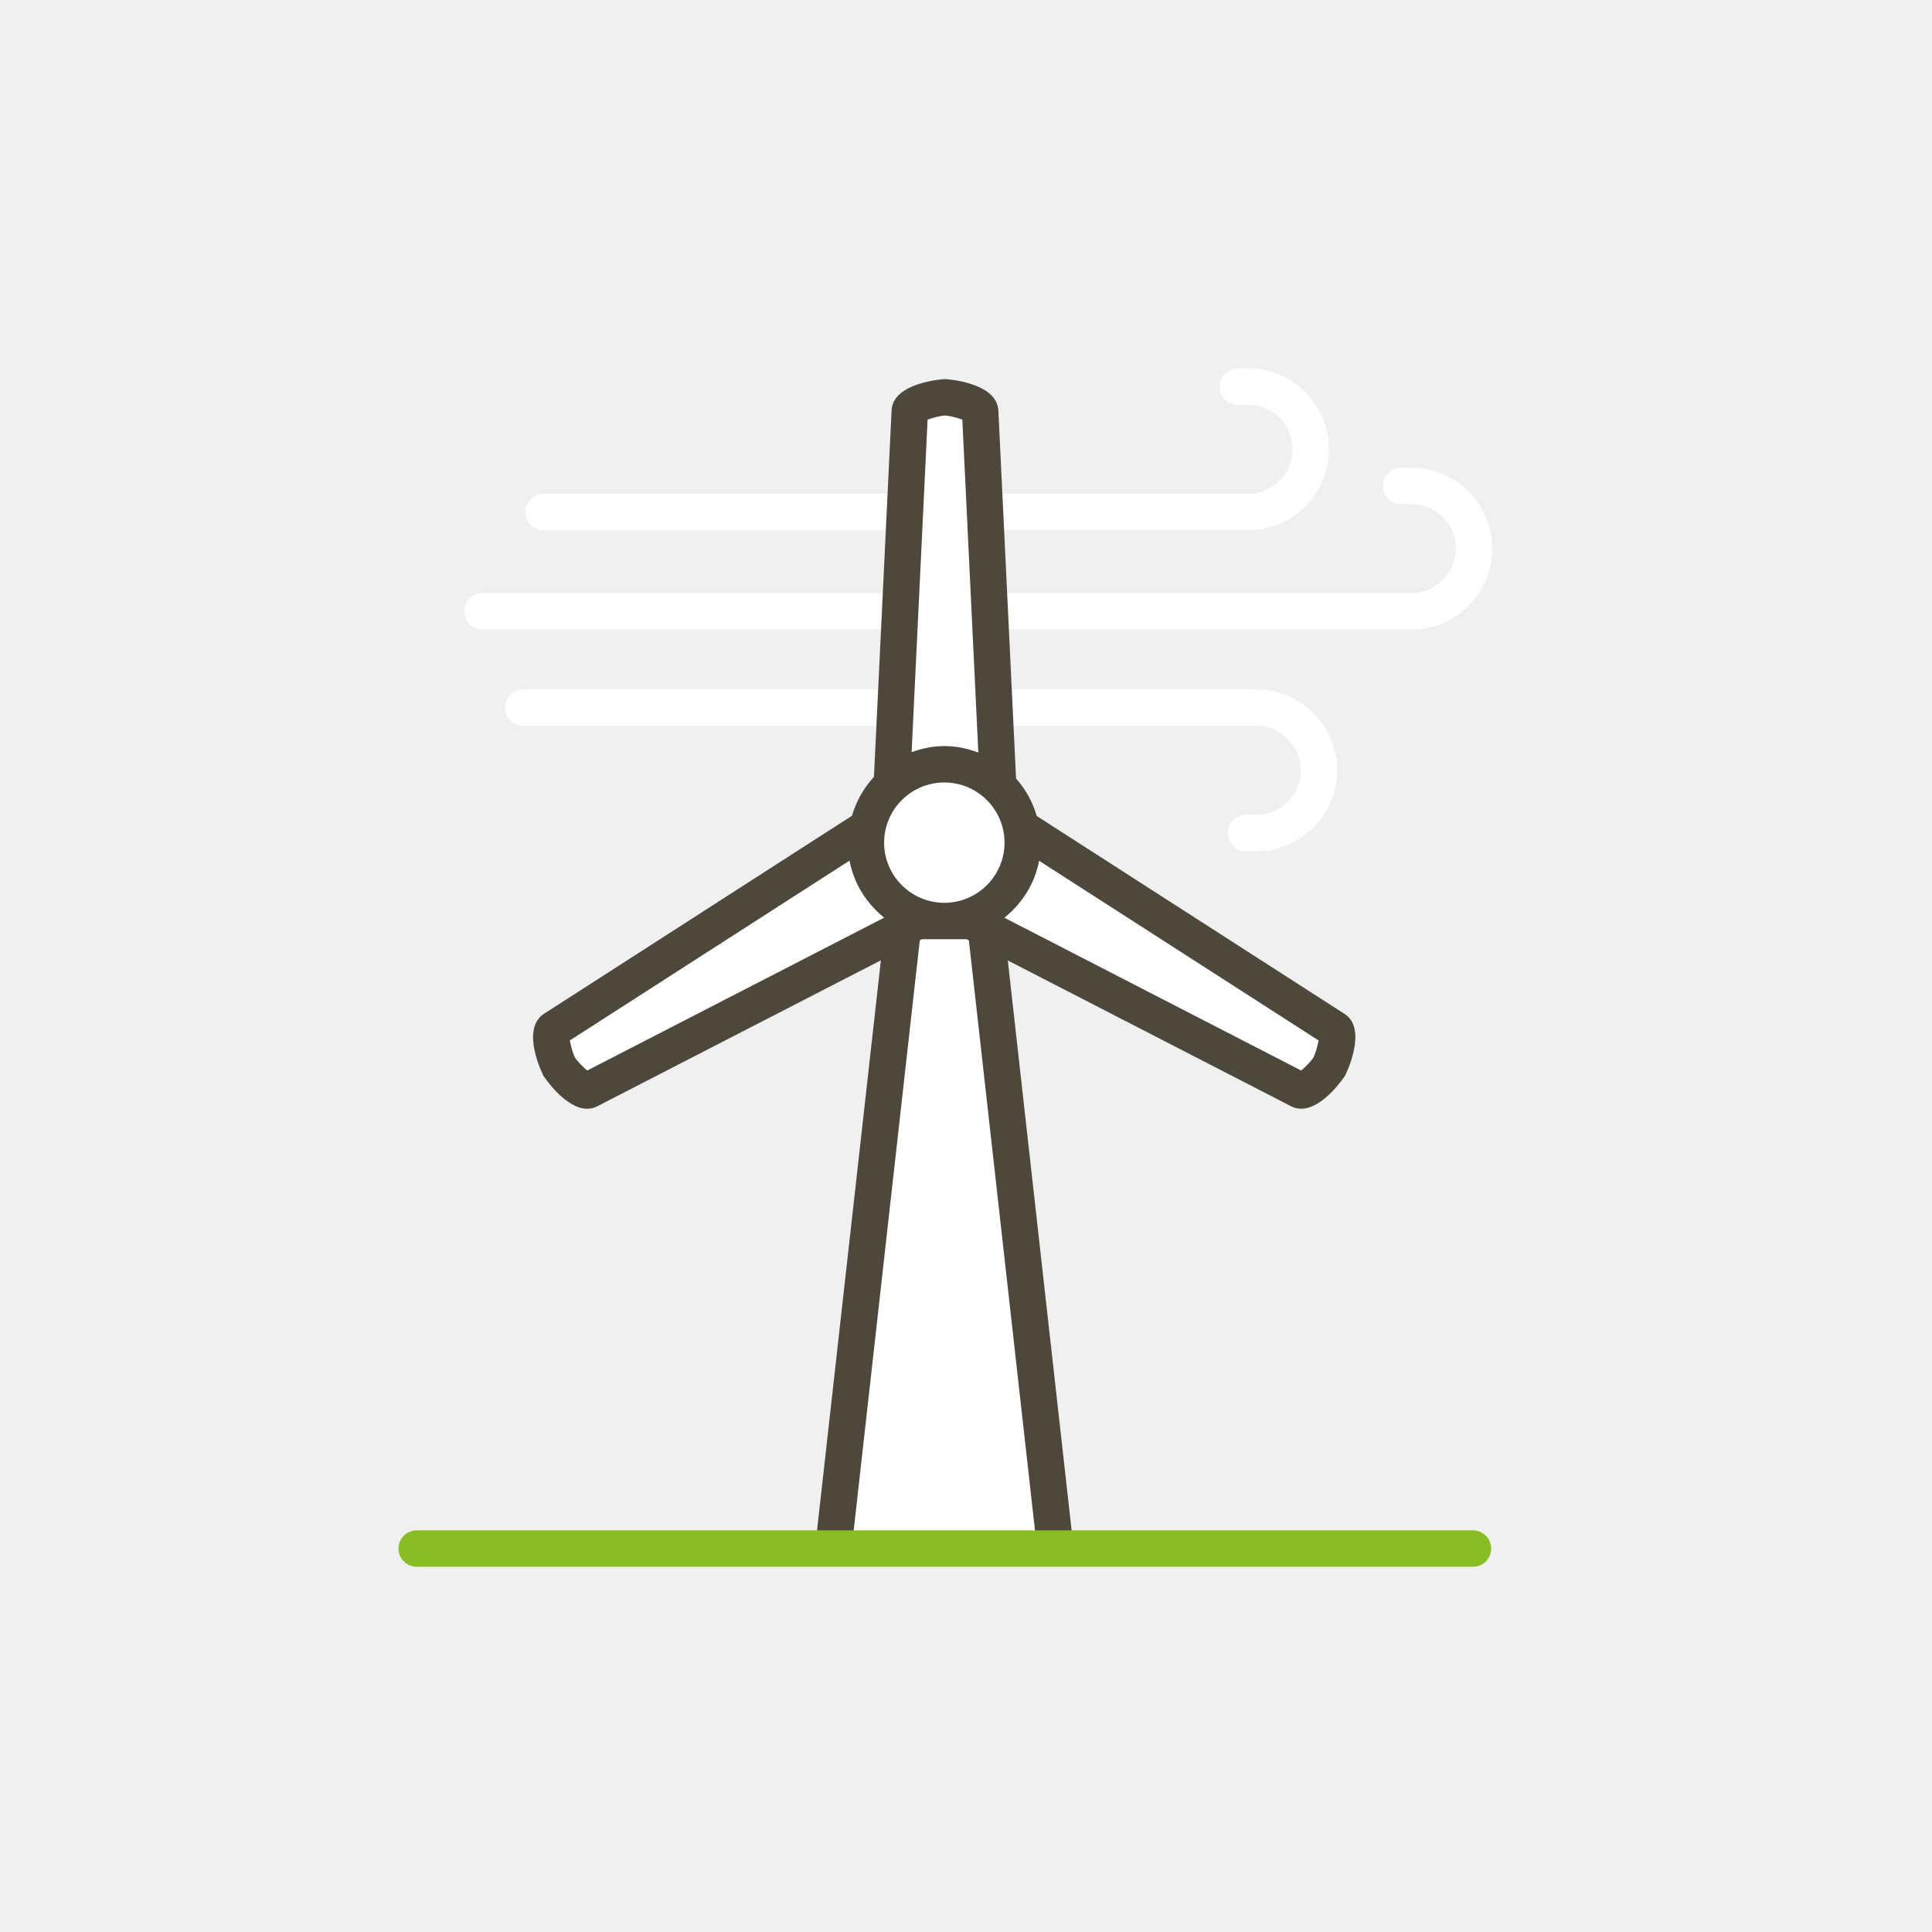
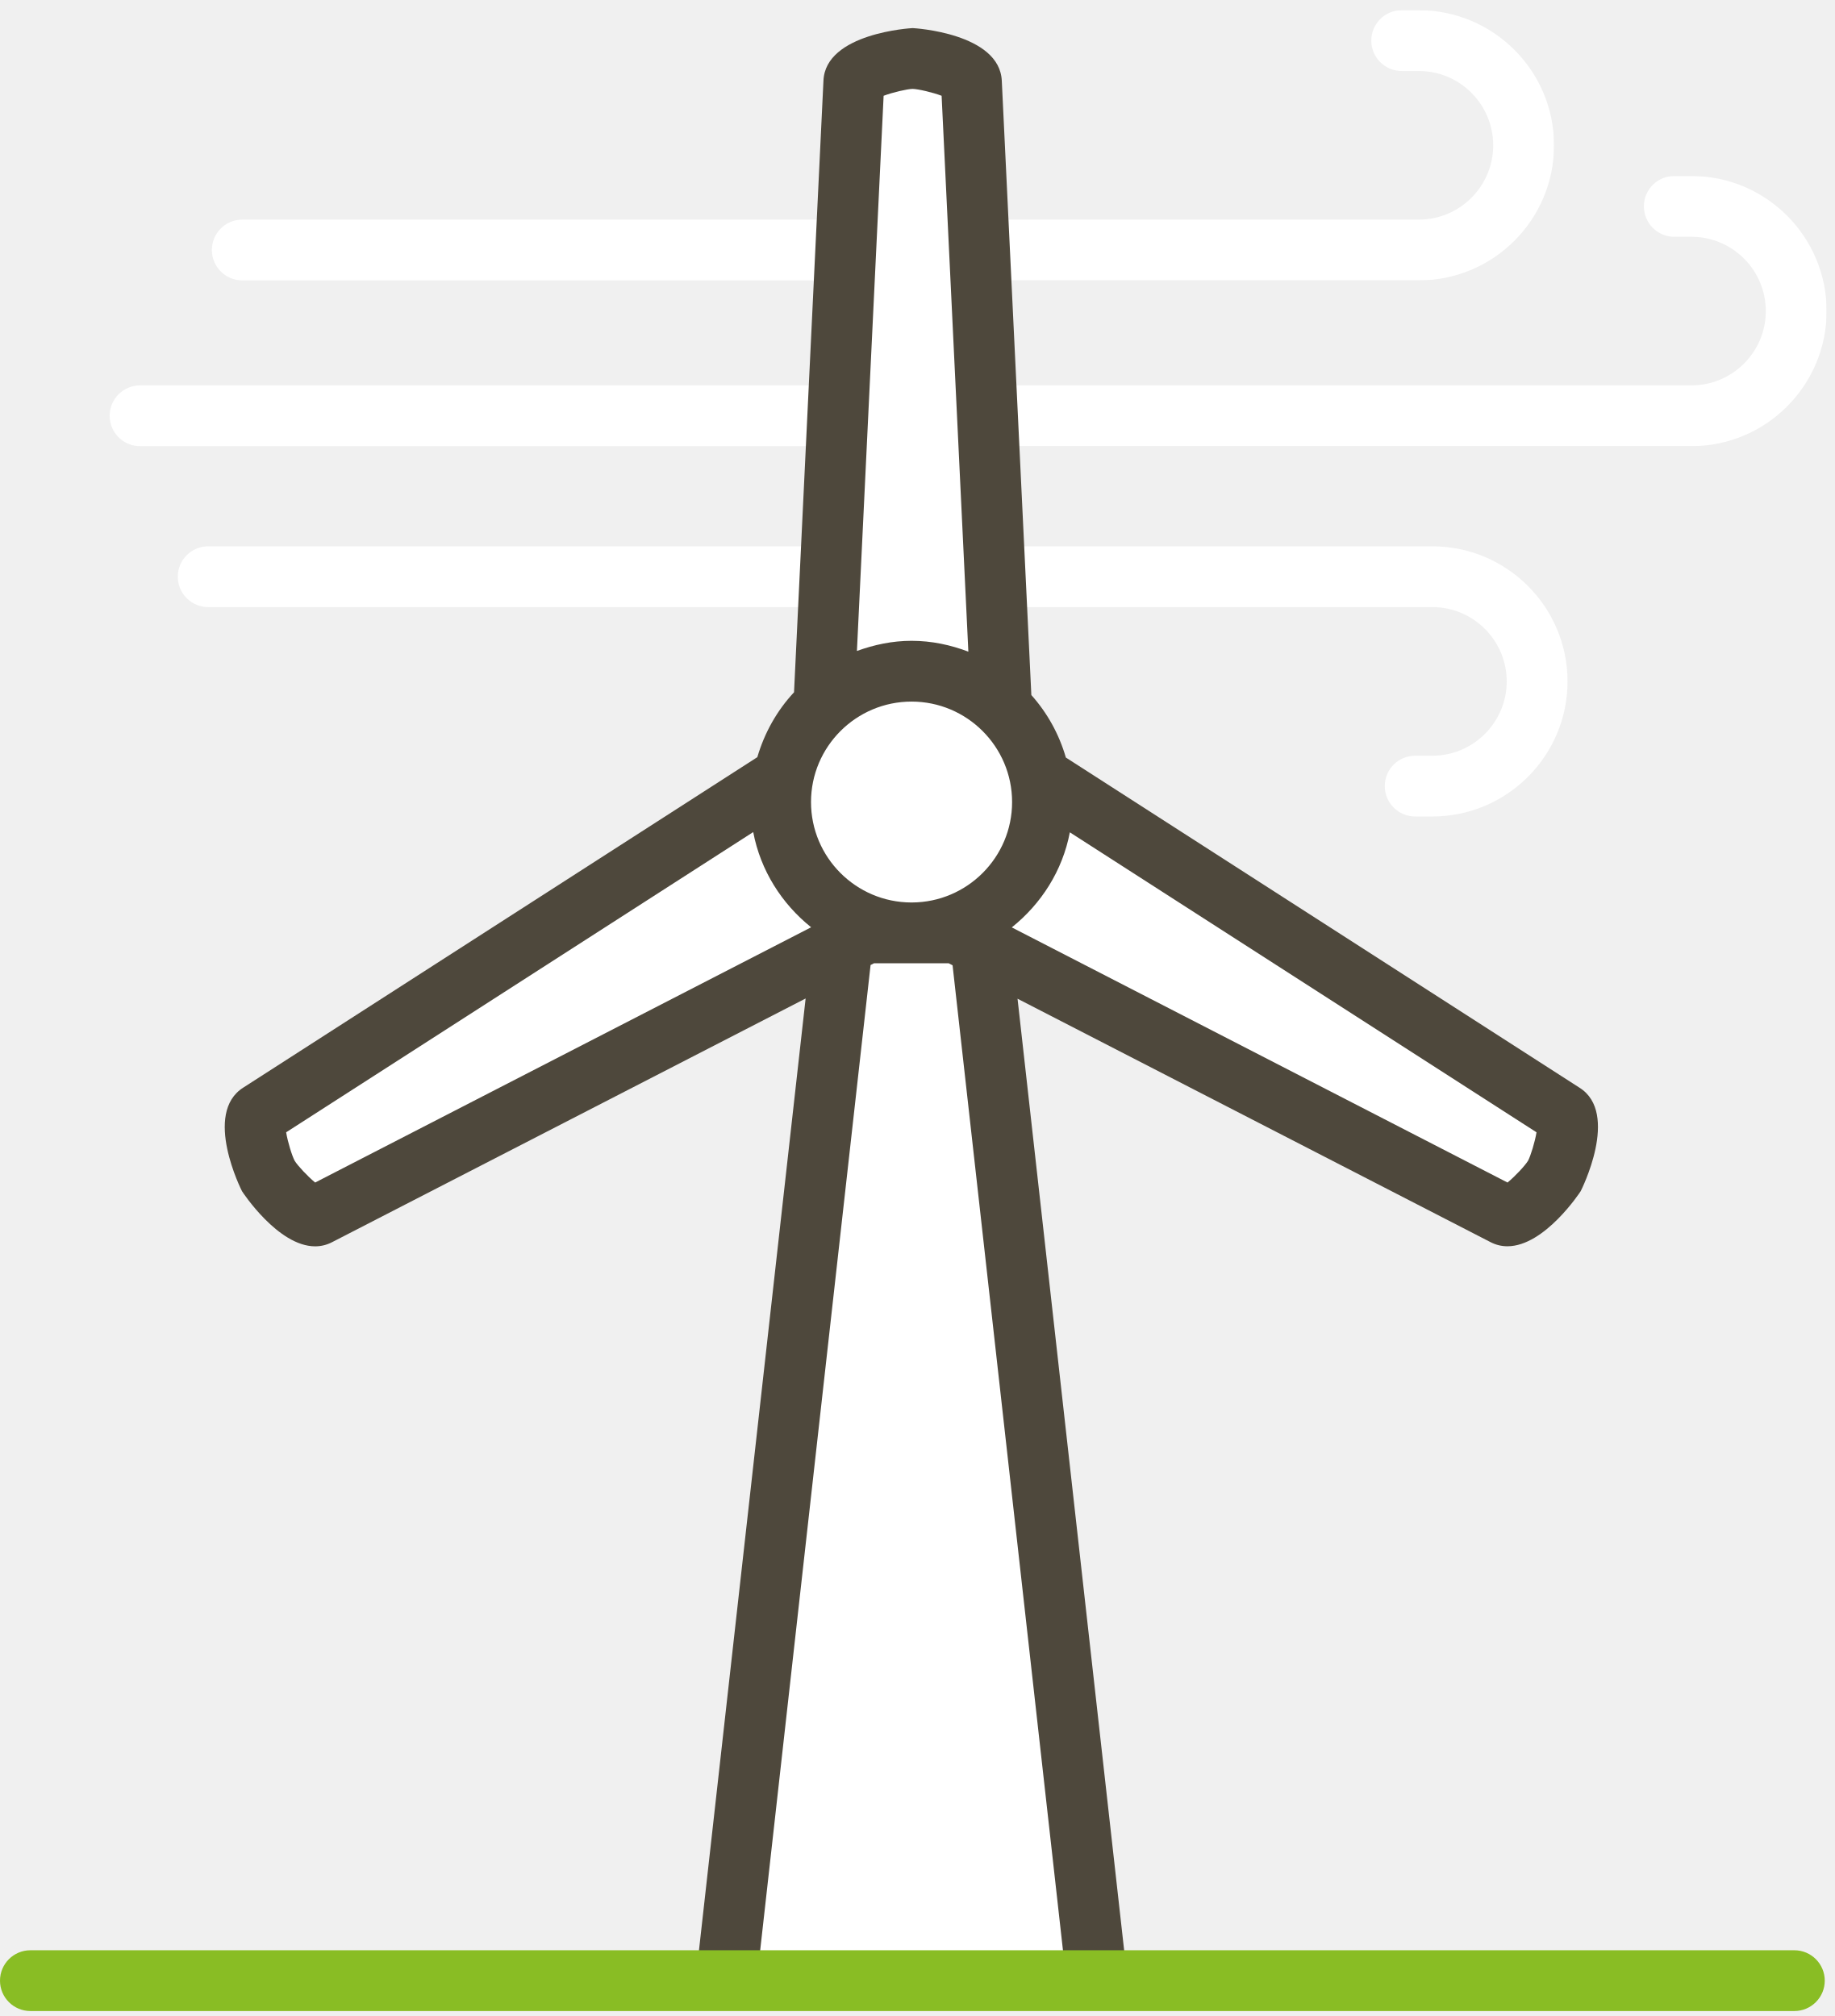
- <svg xmlns="http://www.w3.org/2000/svg" xmlns:xlink="http://www.w3.org/1999/xlink" width="160px" height="160px" viewBox="0 0 160 160" version="1.1">
+ <svg xmlns="http://www.w3.org/2000/svg" xmlns:xlink="http://www.w3.org/1999/xlink" width="91px" height="100px" viewBox="0 0 91 100" version="1.1">
  <defs>
-     <polygon id="path-1" points="1.377 0.246 30.312 0.246 30.312 13.646 1.377 13.646" />
-     <polygon id="path-3" points="1.377 0.931 43.83 0.931 43.83 14.332 1.377 14.332" />
+     <polygon id="path-1" points="0.372 0.246 29.307 0.246 29.307 13.646 0.372 13.646" />
+     <polygon id="path-3" points="0.371 0.931 42.824 0.931 42.824 14.332 0.371 14.332" />
  </defs>
-   <g id="Asset-Artboard-Page" stroke="none" stroke-width="1" fill="none" fill-rule="evenodd">
-     <g id="Carbon">
-       <g>
-         <g id="lottieCanevas-Copy-3" fill-rule="nonzero">
-           <rect id="lottieCanevas" x="0" y="0" width="160" height="160" />
-         </g>
-         <g id="eolienne" transform="translate(33, 29)">
-           <g>
-             <polygon id="Path-4" fill="#FFFFFF" fill-rule="nonzero" points="36.197 99.352 42.23 49.747 39.213 49.747 15.082 61.806 12.066 57.284 37.705 40.848 40.721 36.179 42.23 4.522 48.262 4.522 49.77 36.179 52.787 40.848 76.918 55.887 76.918 58.791 75.41 61.806 49.77 48.239 48.262 49.747 54.295 99.352" />
-             <g id="Group-3" transform="translate(46.7541, 1.261596)">
-               <mask id="mask-2" fill="white">
-                 <use xlink:href="#path-1" />
-               </mask>
-               <g id="Clip-2" />
-               <path d="M2.885,13.646 L23.608,13.646 C27.305,13.646 30.312,10.641 30.312,6.946 C30.312,3.251 27.305,0.245 23.608,0.245 L22.757,0.245 C21.925,0.245 21.249,0.92 21.249,1.753 C21.249,2.586 21.925,3.26 22.757,3.26 L23.608,3.26 C25.641,3.26 27.296,4.914 27.296,6.946 C27.296,8.978 25.641,10.632 23.608,10.632 L2.885,10.632 C2.053,10.632 1.377,11.307 1.377,12.139 C1.377,12.971 2.053,13.646 2.885,13.646" id="Fill-1" fill="#FFFFFF" mask="url(#mask-2)" />
+   <g id="Page-1" stroke="none" stroke-width="1" fill="none" fill-rule="evenodd">
+     <g id="album-green-good" transform="translate(-993, -377)">
+       <g id="Carbon" transform="translate(960, 347)">
+         <g>
+           <g id="lottieCanevas" fill-rule="nonzero">
+             <rect x="0" y="0" width="160" height="160" />
+           </g>
+           <g id="eolienne" transform="translate(33, 29)">
+             <g transform="translate(0, 1.004975)">
+               <polygon id="Path-4" fill="#FFFFFF" fill-rule="nonzero" points="36.197 98.347 42.23 48.742 39.213 48.742 15.082 60.801 12.066 56.279 37.705 39.843 40.721 35.174 42.23 3.517 48.262 3.517 49.77 35.174 52.787 39.843 76.918 54.882 76.918 57.786 75.41 60.801 49.77 47.234 48.262 48.742 54.295 98.347" />
+               <g id="Group-3" transform="translate(47.75956, 0.25662)">
+                 <mask id="mask-2" fill="white">
+                   <use xlink:href="#path-1" />
+                 </mask>
+                 <g id="Clip-2" />
+                 <path d="M1.88,13.646 L22.603,13.646 C26.299,13.646 29.307,10.641 29.307,6.946 C29.307,3.251 26.299,0.245 22.603,0.245 L21.752,0.245 C20.919,0.245 20.244,0.92 20.244,1.753 C20.244,2.586 20.919,3.26 21.752,3.26 L22.603,3.26 C24.636,3.26 26.29,4.914 26.29,6.946 C26.29,8.978 24.636,10.632 22.603,10.632 L1.88,10.632 C1.047,10.632 0.372,11.307 0.372,12.139 C0.372,12.971 1.047,13.646 1.88,13.646" id="Fill-1" fill="#FFFFFF" mask="url(#mask-2)" />
+               </g>
+               <g id="Group-6" transform="translate(47.75956, 7.793934)">
+                 <mask id="mask-4" fill="white">
+                   <use xlink:href="#path-3" />
+                 </mask>
+                 <g id="Clip-5" />
+                 <path d="M36.122,0.931 L35.271,0.931 C34.437,0.931 33.763,1.606 33.763,2.438 C33.763,3.271 34.437,3.946 35.271,3.946 L36.122,3.946 C38.155,3.946 39.809,5.6 39.809,7.632 C39.809,9.664 38.155,11.317 36.122,11.317 L1.879,11.317 C1.047,11.317 0.371,11.991 0.371,12.825 C0.371,13.657 1.047,14.332 1.879,14.332 L36.122,14.332 C39.818,14.332 42.825,11.326 42.825,7.632 C42.825,3.937 39.818,0.931 36.122,0.931" id="Fill-4" fill="#FFFFFF" mask="url(#mask-4)" />
+               </g>
+               <path d="M71.032,27.094 L49.64,27.094 C48.807,27.094 48.132,27.769 48.132,28.602 C48.132,29.434 48.807,30.109 49.64,30.109 L71.032,30.109 C73.065,30.109 74.72,31.763 74.72,33.795 C74.72,35.827 73.065,37.481 71.032,37.481 L70.181,37.481 C69.347,37.481 68.673,38.154 68.673,38.988 C68.673,39.82 69.347,40.495 70.181,40.495 L71.032,40.495 C74.729,40.495 77.736,37.49 77.736,33.795 C77.736,30.1 74.729,27.094 71.032,27.094" id="Fill-7" fill="#FFFFFF" />
+               <path d="M40.461,10.888 L12.015,10.888 C11.182,10.888 10.507,11.563 10.507,12.396 C10.507,13.228 11.182,13.903 12.015,13.903 L40.461,13.903 C41.293,13.903 41.969,13.228 41.969,12.396 C41.969,11.563 41.293,10.888 40.461,10.888" id="Fill-9" fill="#FFFFFF" />
+               <path d="M40.461,19.111 L6.946,19.111 C6.113,19.111 5.438,19.786 5.438,20.618 C5.438,21.45 6.113,22.126 6.946,22.126 L40.461,22.126 C41.293,22.126 41.969,21.45 41.969,20.618 C41.969,19.786 41.293,19.111 40.461,19.111" id="Fill-11" fill="#FFFFFF" />
+               <path d="M40.461,27.094 L10.326,27.094 C9.493,27.094 8.817,27.769 8.817,28.602 C8.817,29.434 9.493,30.109 10.326,30.109 L40.461,30.109 C41.293,30.109 41.969,29.434 41.969,28.602 C41.969,27.769 41.293,27.094 40.461,27.094" id="Fill-13" fill="#FFFFFF" />
+               <path d="M75.776,57.574 C75.634,57.808 75.131,58.35 74.76,58.652 L50.176,45.997 C51.636,44.828 52.692,43.187 53.055,41.281 L76.198,56.161 C76.121,56.633 75.904,57.34 75.776,57.574 L75.776,57.574 Z M15.629,58.652 C15.26,58.35 14.756,57.809 14.616,57.578 C14.484,57.34 14.267,56.633 14.19,56.161 L37.353,41.269 C37.715,43.175 38.766,44.821 40.225,45.991 L15.629,58.652 Z M45.256,4.404 C45.528,4.41 46.25,4.576 46.696,4.746 L48.022,32.319 C47.143,31.986 46.2,31.781 45.205,31.781 C44.25,31.781 43.347,31.977 42.496,32.285 L43.82,4.746 C44.267,4.576 44.988,4.41 45.256,4.404 L45.256,4.404 Z M45.22,44.761 L45.19,44.761 C42.448,44.753 40.219,42.522 40.219,39.78 C40.219,37.032 42.455,34.796 45.205,34.796 C47.954,34.796 50.191,37.032 50.191,39.78 C50.191,42.522 47.962,44.753 45.22,44.761 L45.22,44.761 Z M52.857,37.571 C52.52,36.406 51.934,35.354 51.146,34.472 L49.681,4.017 C49.588,1.628 45.301,1.389 45.259,1.389 C45.215,1.389 40.929,1.628 40.836,4.003 L39.377,34.335 C38.533,35.238 37.914,36.337 37.557,37.553 L12.067,53.942 C10.043,55.219 11.982,59.048 12.002,59.083 C12.022,59.116 13.785,61.817 15.628,61.817 C15.911,61.817 16.198,61.753 16.478,61.606 L39.952,49.523 L34.587,97.415 C34.495,98.242 35.091,98.987 35.919,99.08 C36.748,99.18 37.493,98.577 37.585,97.749 L43.173,47.864 L43.345,47.775 L45.19,47.775 C45.196,47.775 45.2,47.777 45.205,47.777 C45.209,47.777 45.214,47.775 45.22,47.775 L47.043,47.775 L47.239,47.876 L52.827,97.749 C52.913,98.521 53.565,99.089 54.323,99.089 C54.379,99.089 54.437,99.086 54.494,99.08 C55.32,98.987 55.918,98.242 55.824,97.415 L50.461,49.535 L73.9,61.6 C74.183,61.75 74.47,61.814 74.756,61.814 C76.603,61.814 78.367,59.118 78.387,59.083 C78.408,59.047 80.343,55.219 78.332,53.95 L52.857,37.571 Z" id="Fill-15" fill="#4E483C" />
+               <path d="M88.984,99.749 L1.508,99.749 C0.676,99.749 0,99.074 0,98.242 C0,97.409 0.676,96.734 1.508,96.734 L88.984,96.734 C89.816,96.734 90.492,97.409 90.492,98.242 C90.492,99.074 89.816,99.749 88.984,99.749" id="Fill-17" fill="#89BD24" />
            </g>
-             <g id="Group-6" transform="translate(46.7541, 8.798909)">
-               <mask id="mask-4" fill="white">
-                 <use xlink:href="#path-3" />
-               </mask>
-               <g id="Clip-5" />
-               <path d="M37.127,0.931 L36.276,0.931 C35.442,0.931 34.768,1.606 34.768,2.438 C34.768,3.271 35.442,3.946 36.276,3.946 L37.127,3.946 C39.16,3.946 40.815,5.6 40.815,7.632 C40.815,9.664 39.16,11.317 37.127,11.317 L2.885,11.317 C2.052,11.317 1.377,11.991 1.377,12.825 C1.377,13.657 2.052,14.332 2.885,14.332 L37.127,14.332 C40.824,14.332 43.831,11.326 43.831,7.632 C43.831,3.937 40.824,0.931 37.127,0.931" id="Fill-4" fill="#FFFFFF" mask="url(#mask-4)" />
-             </g>
-             <path d="M71.032,28.099 L49.64,28.099 C48.807,28.099 48.132,28.774 48.132,29.607 C48.132,30.439 48.807,31.114 49.64,31.114 L71.032,31.114 C73.065,31.114 74.72,32.768 74.72,34.8 C74.72,36.832 73.065,38.486 71.032,38.486 L70.181,38.486 C69.347,38.486 68.673,39.159 68.673,39.993 C68.673,40.825 69.347,41.5 70.181,41.5 L71.032,41.5 C74.729,41.5 77.736,38.495 77.736,34.8 C77.736,31.105 74.729,28.099 71.032,28.099" id="Fill-7" fill="#FFFFFF" />
-             <path d="M40.461,11.893 L12.015,11.893 C11.182,11.893 10.507,12.568 10.507,13.401 C10.507,14.233 11.182,14.908 12.015,14.908 L40.461,14.908 C41.293,14.908 41.969,14.233 41.969,13.401 C41.969,12.568 41.293,11.893 40.461,11.893" id="Fill-9" fill="#FFFFFF" />
-             <path d="M40.461,20.116 L6.946,20.116 C6.113,20.116 5.438,20.791 5.438,21.623 C5.438,22.455 6.113,23.131 6.946,23.131 L40.461,23.131 C41.293,23.131 41.969,22.455 41.969,21.623 C41.969,20.791 41.293,20.116 40.461,20.116" id="Fill-11" fill="#FFFFFF" />
-             <path d="M40.461,28.099 L10.326,28.099 C9.493,28.099 8.817,28.774 8.817,29.607 C8.817,30.439 9.493,31.114 10.326,31.114 L40.461,31.114 C41.293,31.114 41.969,30.439 41.969,29.607 C41.969,28.774 41.293,28.099 40.461,28.099" id="Fill-13" fill="#FFFFFF" />
-             <path d="M75.776,58.579 C75.634,58.813 75.131,59.355 74.76,59.657 L50.176,47.002 C51.636,45.833 52.692,44.192 53.055,42.286 L76.198,57.166 C76.121,57.638 75.904,58.345 75.776,58.579 Z M15.629,59.657 C15.26,59.355 14.756,58.814 14.616,58.583 C14.484,58.345 14.267,57.638 14.19,57.166 L37.353,42.274 C37.715,44.18 38.766,45.826 40.225,46.996 L15.629,59.657 Z M45.256,5.409 C45.528,5.415 46.25,5.581 46.696,5.751 L48.022,33.324 C47.143,32.991 46.2,32.786 45.205,32.786 C44.25,32.786 43.347,32.982 42.496,33.29 L43.82,5.751 C44.267,5.581 44.988,5.415 45.256,5.409 Z M45.22,45.766 L45.19,45.766 C42.448,45.758 40.219,43.527 40.219,40.785 C40.219,38.037 42.455,35.801 45.205,35.801 C47.954,35.801 50.191,38.037 50.191,40.785 C50.191,43.527 47.962,45.758 45.22,45.766 Z M52.857,38.576 C52.52,37.411 51.934,36.359 51.146,35.477 L49.681,5.022 C49.588,2.632 45.301,2.394 45.259,2.394 C45.215,2.394 40.929,2.632 40.836,5.008 L39.377,35.34 C38.533,36.243 37.914,37.342 37.557,38.558 L12.067,54.947 C10.043,56.224 11.982,60.053 12.002,60.088 C12.022,60.121 13.785,62.822 15.628,62.822 C15.911,62.822 16.198,62.758 16.478,62.611 L39.952,50.528 L34.587,98.42 C34.495,99.247 35.091,99.992 35.919,100.085 C36.748,100.185 37.493,99.582 37.585,98.754 L43.173,48.869 L43.345,48.78 L45.19,48.78 C45.196,48.78 45.2,48.782 45.205,48.782 C45.209,48.782 45.214,48.78 45.22,48.78 L47.043,48.78 L47.239,48.881 L52.827,98.754 C52.913,99.526 53.565,100.094 54.323,100.094 C54.379,100.094 54.437,100.091 54.494,100.085 C55.32,99.992 55.918,99.247 55.824,98.42 L50.461,50.54 L73.9,62.605 C74.183,62.755 74.47,62.819 74.756,62.819 C76.603,62.819 78.367,60.123 78.387,60.088 C78.408,60.052 80.343,56.224 78.332,54.955 L52.857,38.576 Z" id="Fill-15" fill="#4E483C" />
-             <path d="M88.984,100.754 L1.508,100.754 C0.676,100.754 0,100.079 0,99.247 C0,98.414 0.676,97.739 1.508,97.739 L88.984,97.739 C89.816,97.739 90.492,98.414 90.492,99.247 C90.492,100.079 89.816,100.754 88.984,100.754" id="Fill-17" fill="#89BD24" />
          </g>
        </g>
      </g>
    </g>
  </g>
</svg>
